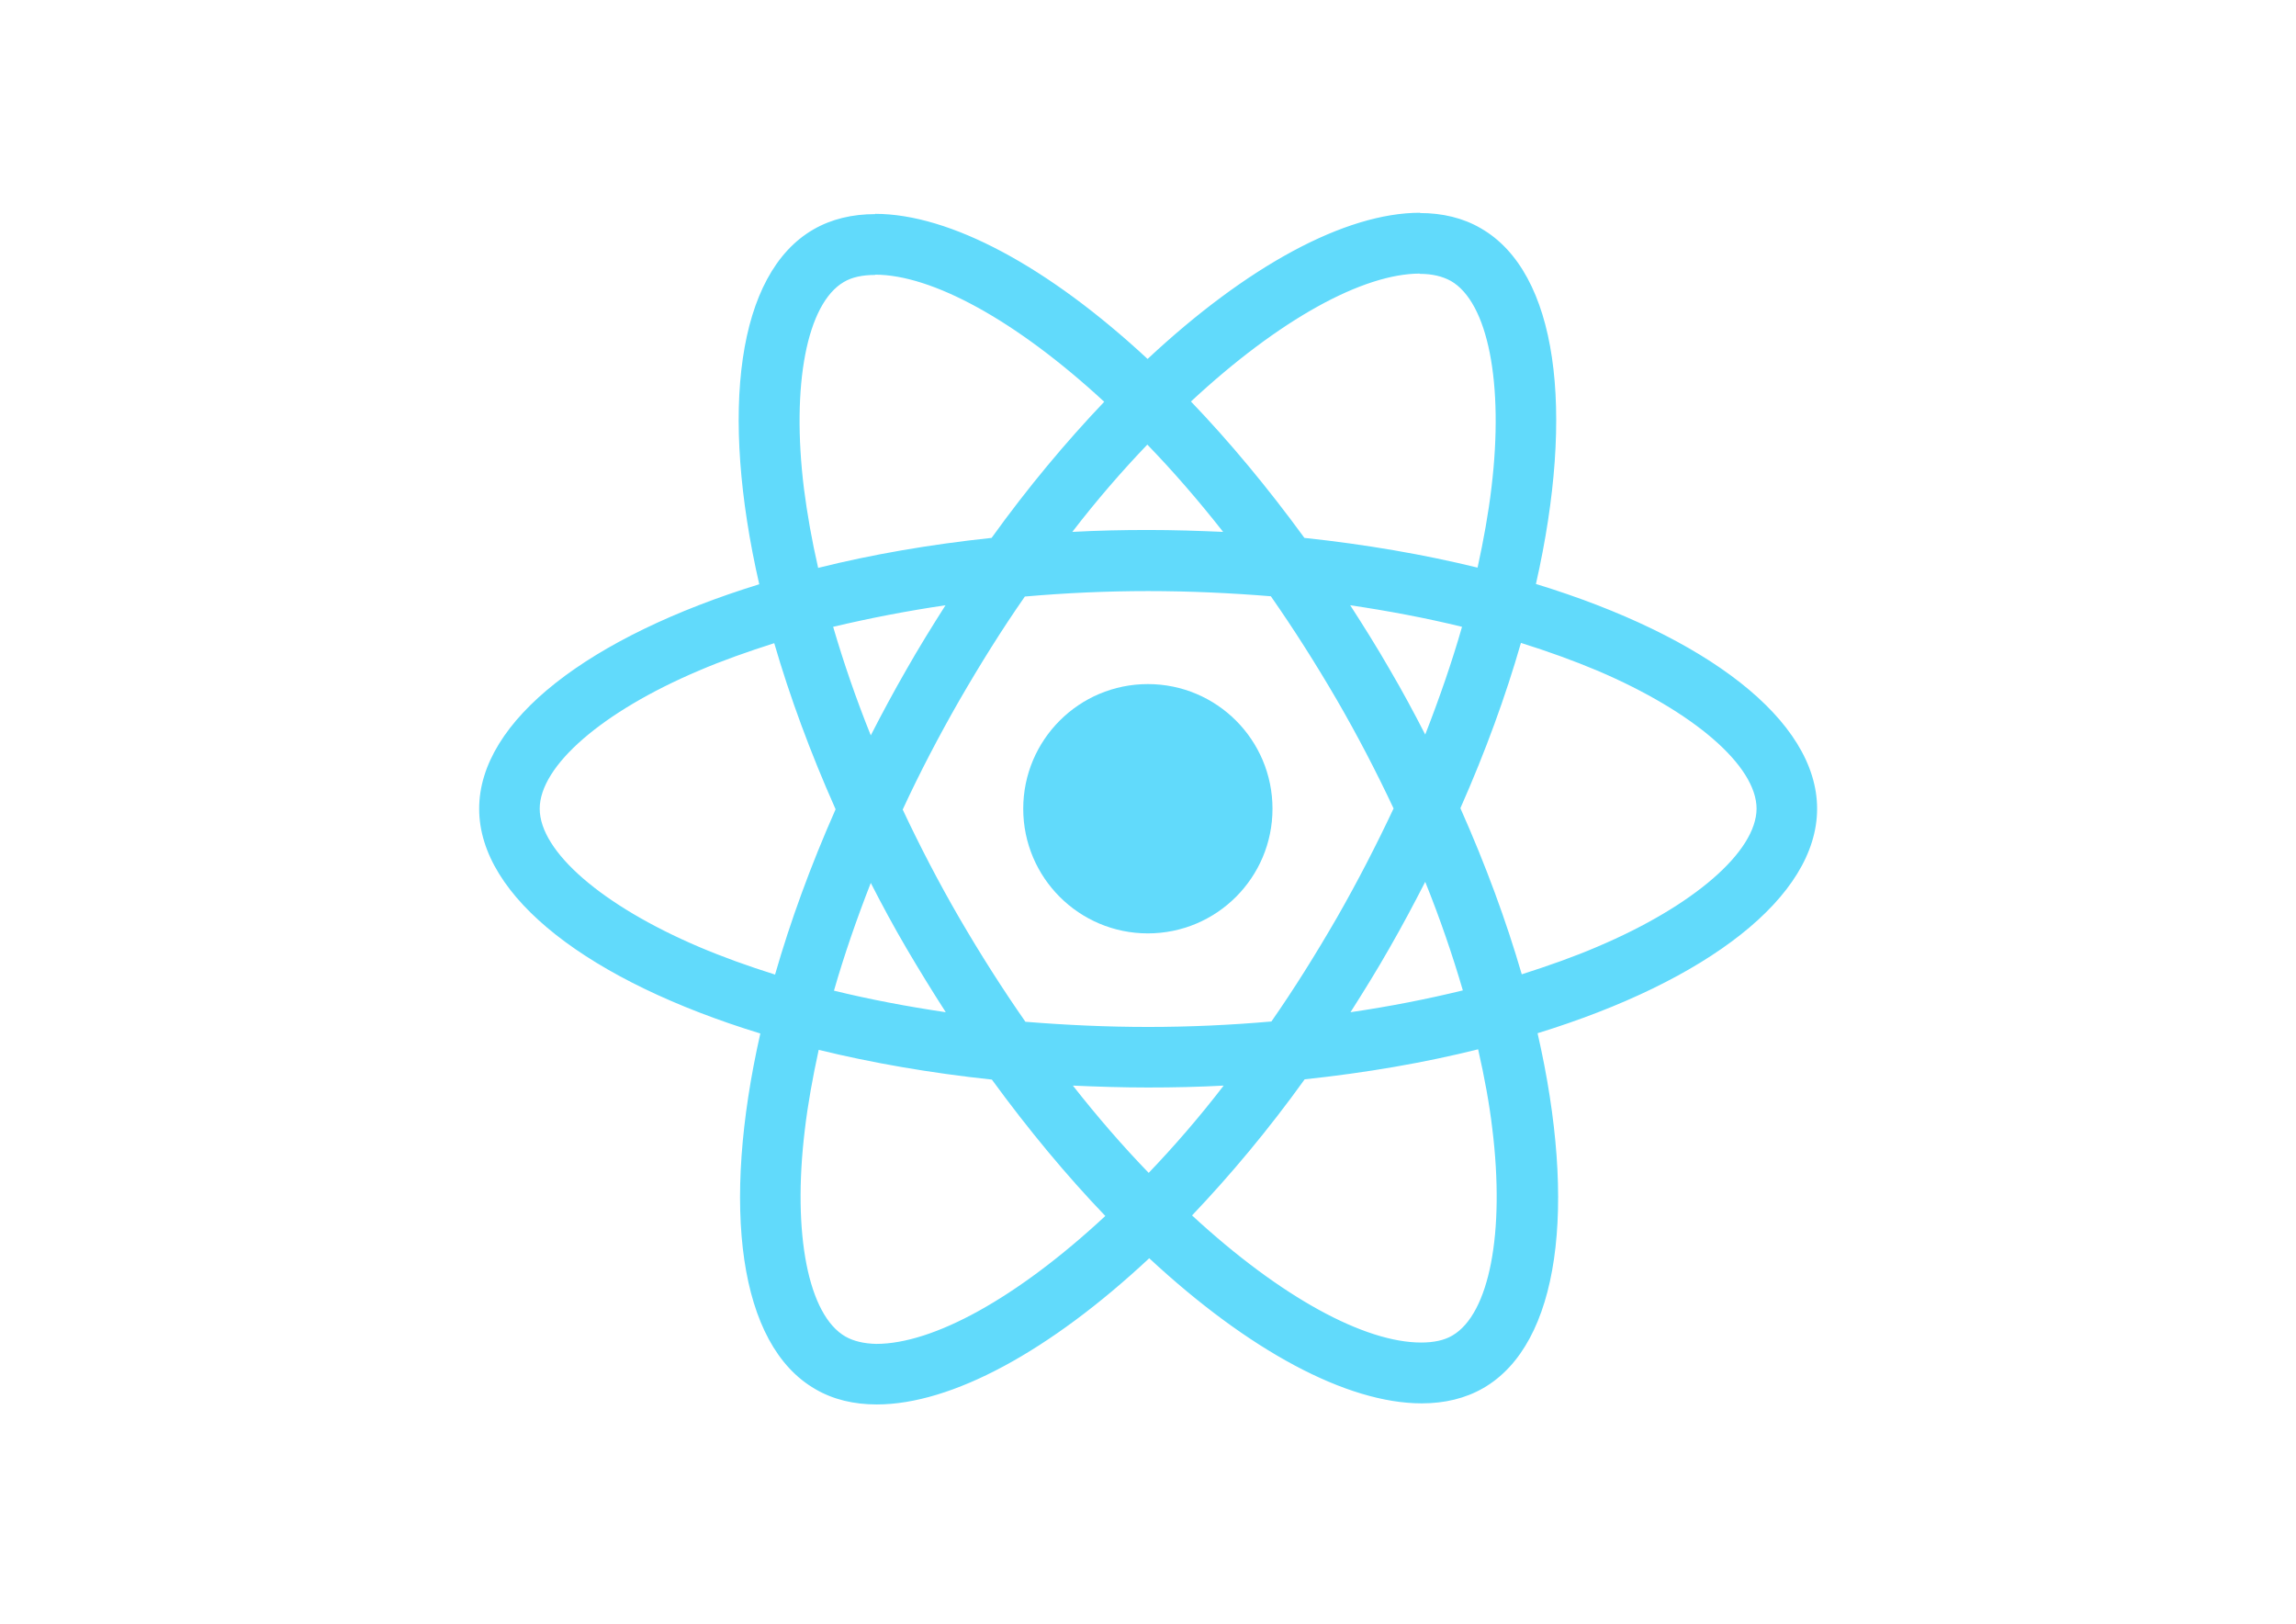
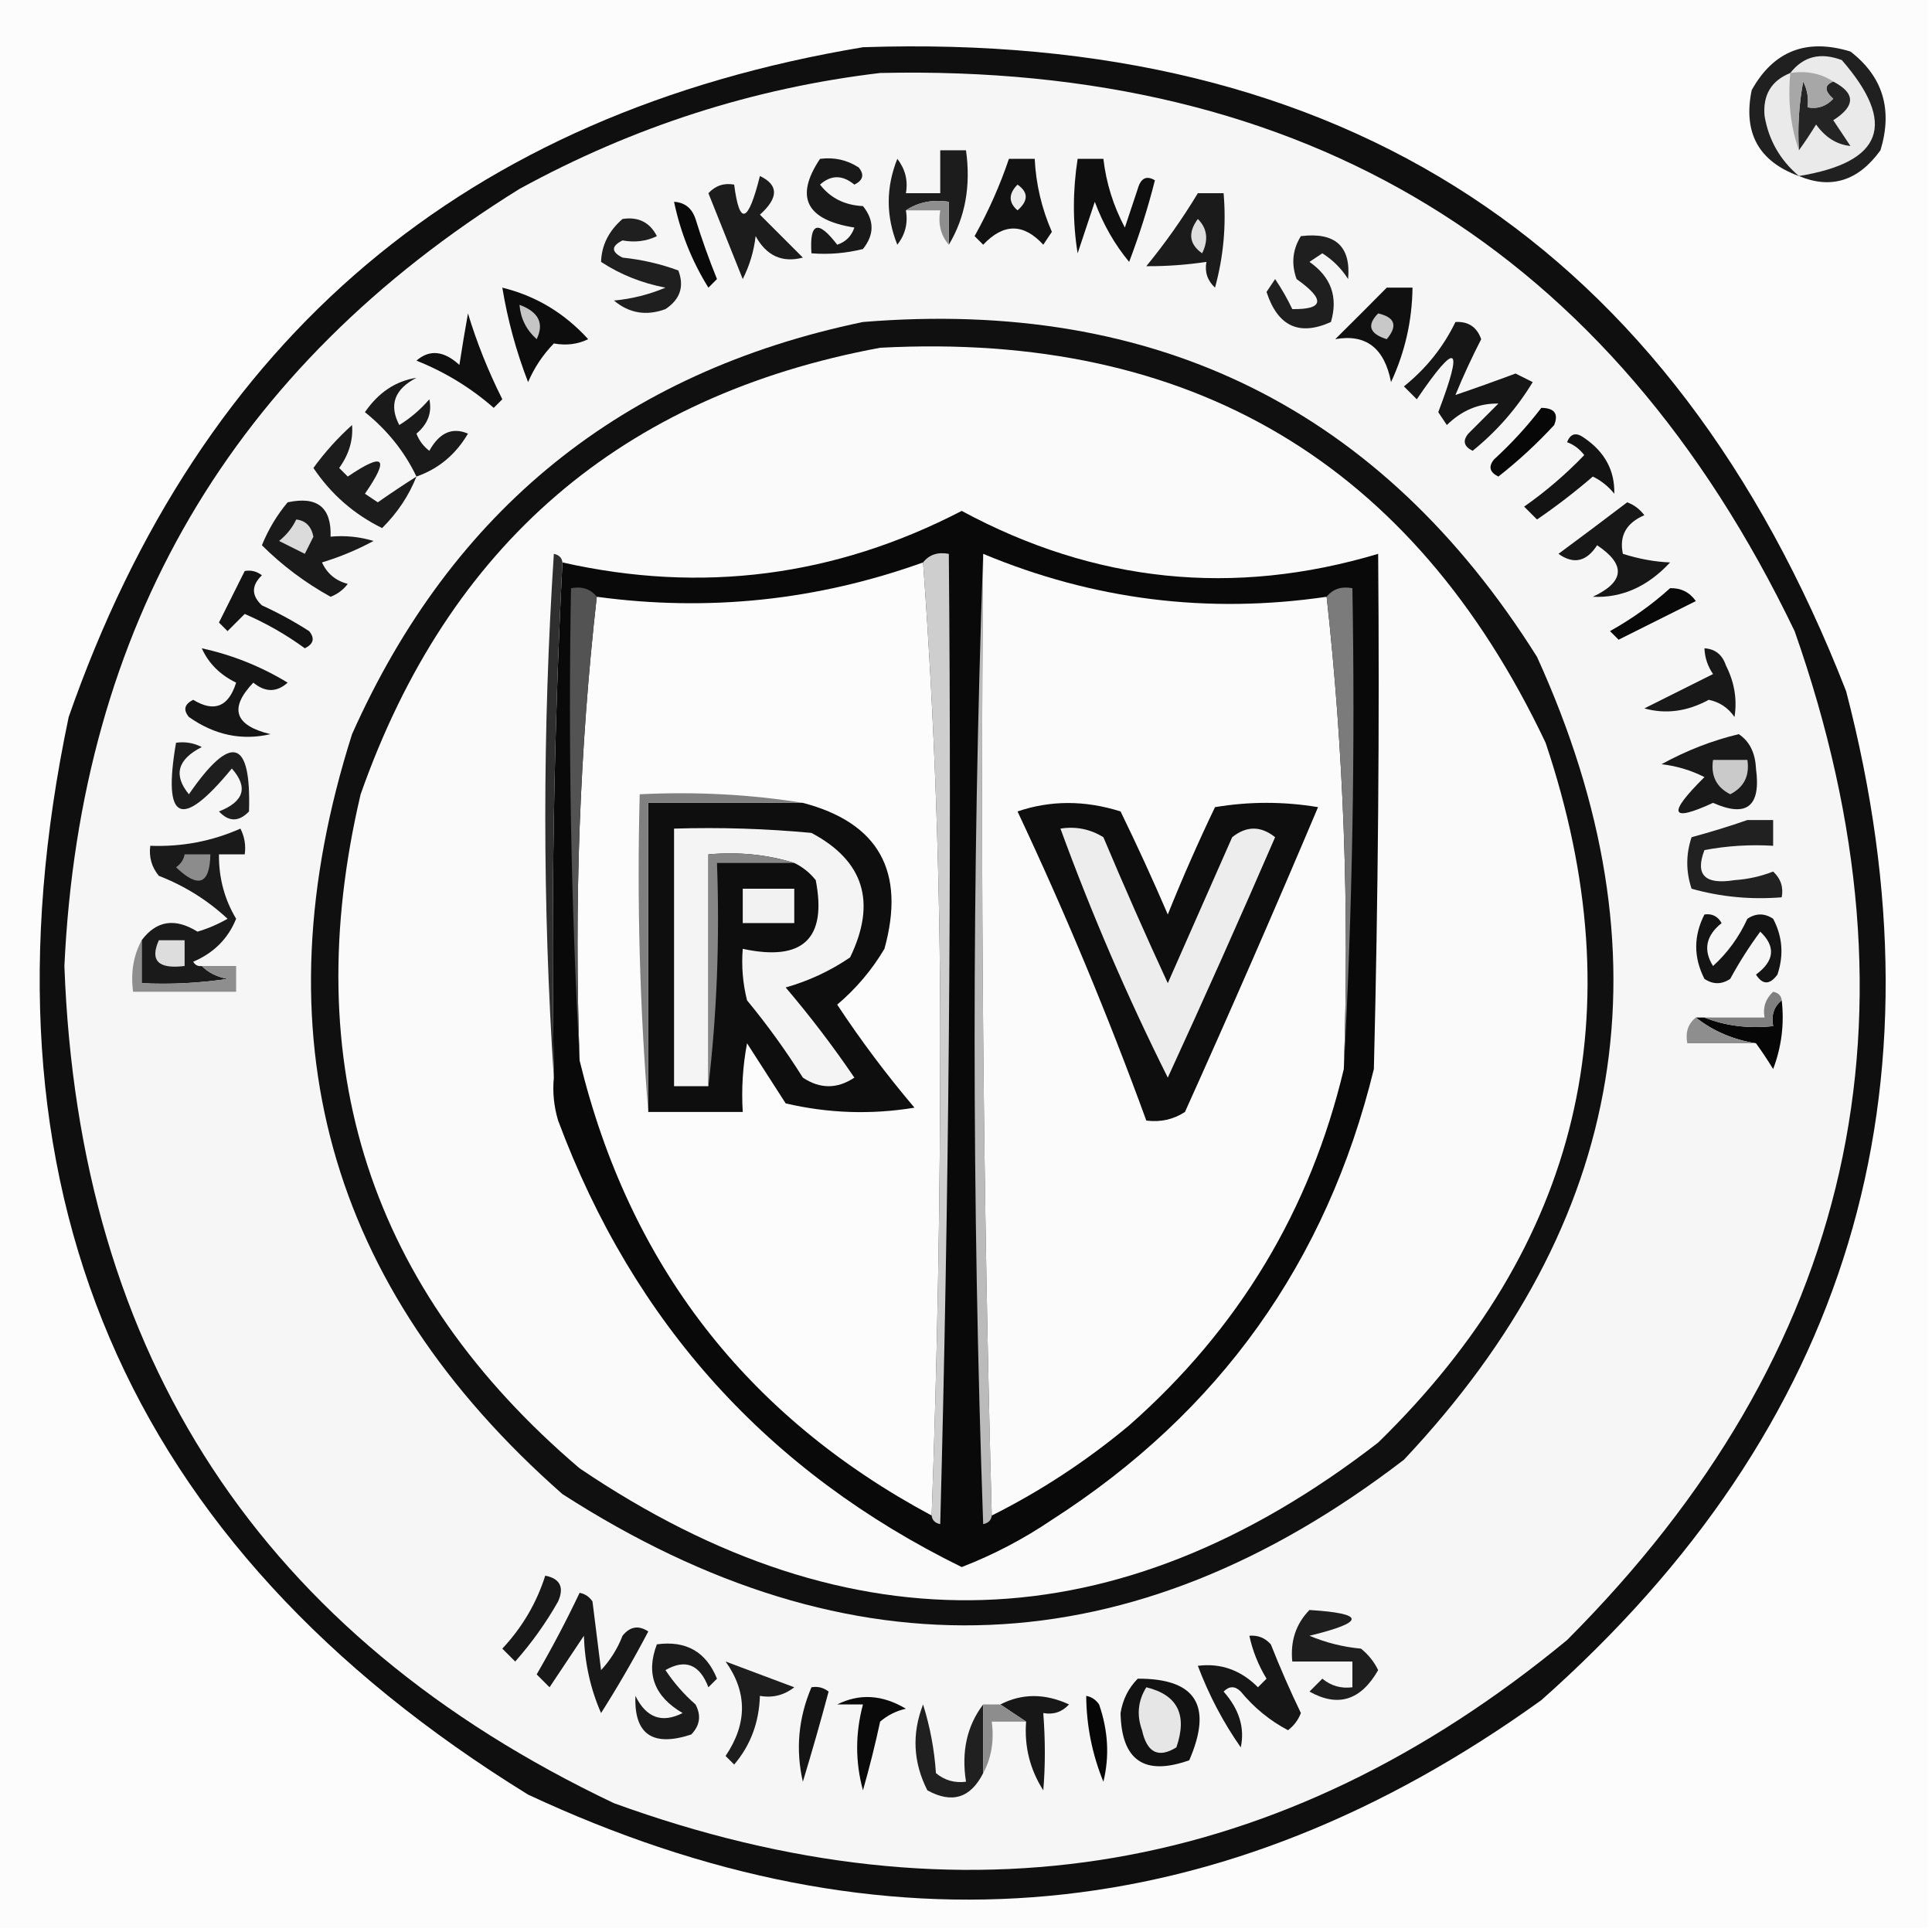
- <svg xmlns="http://www.w3.org/2000/svg" viewBox="0 0 841.9 595.3">
-   <g fill="#61DAFB">
-     <path d="M666.3 296.5c0-32.5-40.7-63.3-103.1-82.4 14.4-63.6 8-114.2-20.2-130.4-6.5-3.8-14.1-5.6-22.4-5.6v22.3c4.6 0 8.3.9 11.4 2.6 13.6 7.8 19.5 37.5 14.9 75.7-1.1 9.4-2.9 19.3-5.1 29.4-19.6-4.8-41-8.5-63.5-10.9-13.5-18.5-27.5-35.3-41.6-50 32.6-30.3 63.2-46.9 84-46.9V78c-27.5 0-63.5 19.6-99.9 53.6-36.4-33.8-72.4-53.2-99.9-53.2v22.3c20.7 0 51.4 16.5 84 46.6-14 14.7-28 31.4-41.3 49.9-22.6 2.4-44 6.1-63.6 11-2.3-10-4-19.7-5.2-29-4.7-38.2 1.1-67.9 14.6-75.8 3-1.8 6.9-2.6 11.5-2.6V78.5c-8.4 0-16 1.8-22.6 5.6-28.1 16.2-34.4 66.7-19.9 130.1-62.2 19.2-102.7 49.9-102.7 82.3 0 32.5 40.7 63.3 103.1 82.4-14.4 63.6-8 114.2 20.2 130.4 6.5 3.8 14.1 5.6 22.5 5.6 27.5 0 63.5-19.6 99.9-53.6 36.4 33.8 72.4 53.2 99.9 53.2 8.4 0 16-1.8 22.6-5.6 28.1-16.2 34.4-66.7 19.9-130.1 62-19.1 102.5-49.9 102.5-82.3zm-130.2-66.7c-3.7 12.9-8.3 26.2-13.5 39.5-4.1-8-8.4-16-13.1-24-4.6-8-9.5-15.8-14.4-23.4 14.2 2.1 27.9 4.7 41 7.9zm-45.8 106.5c-7.8 13.5-15.8 26.3-24.1 38.2-14.9 1.3-30 2-45.2 2-15.1 0-30.2-.7-45-1.9-8.3-11.9-16.4-24.6-24.2-38-7.6-13.1-14.5-26.4-20.8-39.8 6.2-13.4 13.2-26.8 20.7-39.9 7.8-13.5 15.8-26.3 24.1-38.2 14.9-1.3 30-2 45.2-2 15.1 0 30.2.7 45 1.9 8.3 11.9 16.4 24.6 24.2 38 7.6 13.1 14.5 26.4 20.8 39.8-6.3 13.4-13.2 26.8-20.7 39.9zm32.3-13c5.4 13.4 10 26.8 13.8 39.8-13.1 3.2-26.9 5.9-41.2 8 4.9-7.7 9.8-15.6 14.4-23.7 4.6-8 8.9-16.1 13-24.1zM421.2 430c-9.3-9.6-18.6-20.3-27.8-32 9 .4 18.2.7 27.5.7 9.4 0 18.7-.2 27.8-.7-9 11.7-18.3 22.4-27.5 32zm-74.4-58.9c-14.2-2.1-27.9-4.7-41-7.9 3.7-12.9 8.3-26.2 13.5-39.5 4.1 8 8.4 16 13.1 24 4.7 8 9.5 15.8 14.4 23.4zM420.7 163c9.3 9.6 18.6 20.3 27.8 32-9-.4-18.2-.7-27.5-.7-9.4 0-18.7.2-27.8.7 9-11.7 18.3-22.4 27.5-32zm-74 58.9c-4.9 7.7-9.8 15.6-14.4 23.7-4.6 8-8.9 16-13 24-5.4-13.4-10-26.8-13.8-39.8 13.1-3.1 26.9-5.8 41.2-7.9zm-90.5 125.2c-35.4-15.1-58.3-34.9-58.3-50.6 0-15.7 22.9-35.6 58.3-50.6 8.6-3.7 18-7 27.7-10.1 5.7 19.6 13.2 40 22.5 60.9-9.2 20.8-16.6 41.1-22.2 60.6-9.9-3.1-19.3-6.5-28-10.2zM310 490c-13.6-7.8-19.5-37.5-14.9-75.7 1.1-9.4 2.9-19.3 5.1-29.4 19.6 4.8 41 8.5 63.5 10.9 13.5 18.5 27.5 35.3 41.6 50-32.6 30.3-63.2 46.9-84 46.9-4.5-.1-8.3-1-11.3-2.7zm237.2-76.2c4.7 38.2-1.1 67.9-14.6 75.8-3 1.8-6.9 2.6-11.5 2.6-20.7 0-51.4-16.5-84-46.6 14-14.7 28-31.4 41.3-49.9 22.6-2.4 44-6.1 63.6-11 2.3 10.1 4.1 19.8 5.2 29.1zm38.5-66.7c-8.6 3.7-18 7-27.7 10.1-5.7-19.6-13.2-40-22.5-60.9 9.2-20.8 16.6-41.1 22.2-60.6 9.9 3.1 19.3 6.5 28.1 10.2 35.4 15.1 58.3 34.9 58.3 50.6-.1 15.7-23 35.6-58.4 50.6zM320.8 78.4z" />
-     <circle cx="420.9" cy="296.5" r="45.7" />
-     <path d="M520.5 78.1z" />
+ <svg xmlns="http://www.w3.org/2000/svg" version="1.1" width="225px" height="225px" style="shape-rendering:geometricPrecision; text-rendering:geometricPrecision; image-rendering:optimizeQuality; fill-rule:evenodd; clip-rule:evenodd">
+   <g>
+     <path style="opacity:1" fill="#fcfcfc" d="M -0.5,-0.5 C 74.5,-0.5 149.5,-0.5 224.5,-0.5C 224.5,74.5 224.5,149.5 224.5,224.5C 149.5,224.5 74.5,224.5 -0.5,224.5C -0.5,149.5 -0.5,74.5 -0.5,-0.5 Z" />
+   </g>
+   <g>
+     <path style="opacity:1" fill="#0f0f0f" d="M 100.5,5.5 C 156.587,3.601 194.753,28.601 215,80.5C 227.13,127.096 215.297,166.263 179.5,198C 142.359,224.725 103.025,228.392 61.5,209C 14.34,179.898 -3.493,138.065 8,83.5C 23.452,39.211 54.286,13.211 100.5,5.5 Z" />
+   </g>
+   <g>
+     <path style="opacity:1" fill="#f6f6f6" d="M 102.5,8.5 C 152.123,7.38 187.623,29.047 209,73.5C 224.769,118.334 215.936,157.501 182.5,191C 149.224,218.455 112.224,224.789 71.5,210C 30.5,190.519 9.166,158.019 7.5,112.5C 9.353,72.946 27.02,42.78 60.5,22C 73.748,14.749 87.748,10.249 102.5,8.5 Z" />
+   </g>
+   <g>
+     <path style="opacity:1" fill="#202020" d="M 209.5,20.5 C 204.813,18.797 202.98,15.463 204,10.5C 206.541,5.931 210.375,4.431 215.5,6C 219.277,8.911 220.444,12.744 219,17.5C 216.423,21.068 213.256,22.068 209.5,20.5 Z" />
+   </g>
+   <g>
+     <path style="opacity:1" fill="#eaeaea" d="M 209.5,20.5 C 207.307,18.645 205.974,16.311 205.5,13.5C 205.286,11.058 206.286,9.392 208.5,8.5C 210.011,6.559 212.011,6.059 214.5,7C 220.953,14.411 219.286,18.91 209.5,20.5 Z" />
+   </g>
+   <g>
+     <path style="opacity:1" fill="#242424" d="M 213.5,9.5 C 216.106,10.85 216.106,12.35 213.5,14C 214.167,15 214.833,16 215.5,17C 213.924,16.848 212.591,16.015 211.5,14.5C 210.824,15.602 210.158,16.602 209.5,17.5C 209.336,14.813 209.503,12.146 210,9.5C 210.483,10.448 210.649,11.448 210.5,12.5C 211.675,12.719 212.675,12.386 213.5,11.5C 212.45,10.571 212.45,9.905 213.5,9.5 Z" />
+   </g>
+   <g>
+     <path style="opacity:1" fill="#a7a7a7" d="M 208.5,8.5 C 210.415,8.216 212.081,8.549 213.5,9.5C 212.45,9.905 212.45,10.571 213.5,11.5C 212.675,12.386 211.675,12.719 210.5,12.5C 210.649,11.448 210.483,10.448 210,9.5C 209.503,12.146 209.336,14.813 209.5,17.5C 208.523,14.713 208.19,11.713 208.5,8.5 Z" />
+   </g>
+   <g>
+     <path style="opacity:1" fill="#1c1c1c" d="M 110.5,28.5 C 110.5,26.833 110.5,25.167 110.5,23.5C 108.585,23.215 106.919,23.549 105.5,24.5C 105.762,25.978 105.429,27.311 104.5,28.5C 103.167,25.167 103.167,21.833 104.5,18.5C 105.429,19.689 105.762,21.022 105.5,22.5C 106.833,22.5 108.167,22.5 109.5,22.5C 109.5,20.833 109.5,19.167 109.5,17.5C 110.5,17.5 111.5,17.5 112.5,17.5C 113.08,21.649 112.414,25.316 110.5,28.5 Z" />
+   </g>
+   <g>
+     <path style="opacity:1" fill="#121212" d="M 117.5,18.5 C 118.5,18.5 119.5,18.5 120.5,18.5C 120.647,21.443 121.313,24.276 122.5,27C 122.167,27.5 121.833,28 121.5,28.5C 119.201,25.986 116.868,25.986 114.5,28.5C 114.167,28.167 113.833,27.833 113.5,27.5C 115.12,24.596 116.453,21.596 117.5,18.5 Z" />
+   </g>
+   <g>
+     <path style="opacity:1" fill="#191919" d="M 95.5,18.5 C 97.144,18.287 98.644,18.62 100,19.5C 100.688,20.332 100.521,20.998 99.5,21.5C 98.109,20.355 96.776,20.355 95.5,21.5C 96.714,23.069 98.381,23.902 100.5,24C 101.833,25.667 101.833,27.333 100.5,29C 98.527,29.495 96.527,29.662 94.5,29.5C 94.262,25.901 95.262,25.567 97.5,28.5C 98.5,28.167 99.167,27.5 99.5,26.5C 93.865,25.605 92.532,22.938 95.5,18.5 Z" />
+   </g>
+   <g>
+     <path style="opacity:1" fill="#1c1c1c" d="M 88.5,20.5 C 90.688,21.536 90.688,23.036 88.5,25C 90.167,26.667 91.833,28.333 93.5,30C 91.097,30.63 89.263,29.797 88,27.5C 87.798,29.256 87.298,30.922 86.5,32.5C 85.168,29.177 83.835,25.843 82.5,22.5C 83.325,21.614 84.325,21.281 85.5,21.5C 86.123,26.334 87.123,26 88.5,20.5 Z" />
+   </g>
+   <g>
+     <path style="opacity:1" fill="#0f0f0f" d="M 125.5,18.5 C 126.5,18.5 127.5,18.5 128.5,18.5C 128.826,21.311 129.659,23.978 131,26.5C 131.5,25 132,23.5 132.5,22C 132.85,20.742 133.517,20.409 134.5,21C 133.69,24.203 132.69,27.369 131.5,30.5C 129.804,28.454 128.471,26.121 127.5,23.5C 126.833,25.5 126.167,27.5 125.5,29.5C 124.921,25.904 124.921,22.238 125.5,18.5 Z" />
+   </g>
+   <g>
+     <path style="opacity:1" fill="#090909" d="M 78.5,23.5 C 79.75,23.577 80.583,24.244 81,25.5C 81.735,27.871 82.568,30.205 83.5,32.5C 83.167,32.833 82.833,33.167 82.5,33.5C 80.582,30.416 79.249,27.082 78.5,23.5 Z" />
+   </g>
+   <g>
+     <path style="opacity:1" fill="#ececec" d="M 118.5,21.5 C 119.776,22.386 119.776,23.386 118.5,24.5C 117.438,23.575 117.438,22.575 118.5,21.5 Z" />
+   </g>
+   <g>
+     <path style="opacity:1" fill="#1b1b1b" d="M 139.5,22.5 C 140.5,22.5 141.5,22.5 142.5,22.5C 142.823,26.226 142.489,29.893 141.5,33.5C 140.614,32.675 140.281,31.675 140.5,30.5C 138.131,30.851 135.797,31.018 133.5,31C 135.72,28.287 137.72,25.454 139.5,22.5 Z" />
+   </g>
+   <g>
+     <path style="opacity:1" fill="#8e8e8e" d="M 105.5,24.5 C 106.919,23.549 108.585,23.215 110.5,23.5C 110.5,25.167 110.5,26.833 110.5,28.5C 109.566,27.432 109.232,26.099 109.5,24.5C 108.167,24.5 106.833,24.5 105.5,24.5 Z" />
+   </g>
+   <g>
+     <path style="opacity:1" fill="#dedede" d="M 139.5,25.5 C 140.598,26.601 140.765,27.934 140,29.5C 138.489,28.436 138.323,27.103 139.5,25.5 Z" />
+   </g>
+   <g>
+     <path style="opacity:1" fill="#1f1f1f" d="M 72.5,25.5 C 74.346,25.222 75.68,25.889 76.5,27.5C 75.284,28.096 73.951,28.263 72.5,28C 71.167,28.667 71.167,29.333 72.5,30C 74.764,30.236 76.931,30.736 79,31.5C 79.711,33.367 79.211,34.867 77.5,36C 75.272,36.82 73.272,36.487 71.5,35C 73.577,34.808 75.577,34.308 77.5,33.5C 74.743,32.971 72.243,31.971 70,30.5C 70.058,28.565 70.891,26.898 72.5,25.5 Z" />
+   </g>
+   <g>
+     <path style="opacity:1" fill="#0d0d0d" d="M 58.5,33.5 C 62.396,34.453 65.729,36.453 68.5,39.5C 67.284,40.096 65.951,40.263 64.5,40C 63.228,41.307 62.228,42.807 61.5,44.5C 60.12,40.931 59.12,37.264 58.5,33.5 Z" />
+   </g>
+   <g>
+     <path style="opacity:1" fill="#1f1f1f" d="M 151.5,27.5 C 155.509,27.014 157.342,28.68 157,32.5C 156.221,31.272 155.221,30.272 154,29.5C 153.5,29.833 153,30.167 152.5,30.5C 155.021,32.26 155.854,34.593 155,37.5C 151.302,39.169 148.802,38.003 147.5,34C 147.833,33.5 148.167,33 148.5,32.5C 149.262,33.628 149.929,34.795 150.5,36C 154.191,36.05 154.358,34.884 151,32.5C 150.36,30.735 150.527,29.068 151.5,27.5 Z" />
+   </g>
+   <g>
+     <path style="opacity:1" fill="#101010" d="M 161.5,33.5 C 162.5,33.5 163.5,33.5 164.5,33.5C 164.455,37.346 163.622,41.013 162,44.5C 161.236,40.528 159.069,38.861 155.5,39.5C 157.533,37.493 159.533,35.493 161.5,33.5 Z" />
+   </g>
+   <g>
+     <path style="opacity:1" fill="#0f0f0f" d="M 54.5,36.5 C 55.522,39.881 56.855,43.214 58.5,46.5C 58.167,46.833 57.833,47.167 57.5,47.5C 54.834,45.165 51.834,43.331 48.5,42C 50.023,40.672 51.689,40.838 53.5,42.5C 53.813,40.48 54.146,38.48 54.5,36.5 Z" />
+   </g>
+   <g>
+     <path style="opacity:1" fill="#c5c5c5" d="M 60.5,35.5 C 62.728,36.322 63.395,37.655 62.5,39.5C 61.295,38.423 60.628,37.09 60.5,35.5 Z" />
+   </g>
+   <g>
+     <path style="opacity:1" fill="#101010" d="M 100.5,37.5 C 134.733,34.7 160.9,47.7 179,76.5C 194.757,111.126 189.59,142.292 163.5,170C 131.82,194.309 99.153,195.643 65.5,174C 38.091,149.867 29.924,120.367 41,85.5C 52.673,59.322 72.507,43.322 100.5,37.5 Z" />
+   </g>
+   <g>
+     <path style="opacity:1" fill="#c8c8c8" d="M 160.5,36.5 C 162.465,36.948 162.798,37.948 161.5,39.5C 159.481,38.867 159.147,37.867 160.5,36.5 Z" />
+   </g>
+   <g>
+     <path style="opacity:1" fill="#161616" d="M 169.5,37.5 C 170.995,37.415 171.995,38.081 172.5,39.5C 171.399,41.642 170.399,43.808 169.5,46C 171.699,45.255 174.033,44.421 176.5,43.5C 177.167,43.833 177.833,44.167 178.5,44.5C 176.628,47.582 174.295,50.249 171.5,52.5C 170.479,51.998 170.312,51.332 171,50.5C 172.167,49.333 173.333,48.167 174.5,47C 172.24,46.956 170.24,47.789 168.5,49.5C 168.167,49 167.833,48.5 167.5,48C 170.494,40.139 169.661,39.639 165,46.5C 164.5,46 164,45.5 163.5,45C 166.094,42.913 168.094,40.413 169.5,37.5 Z" />
+   </g>
+   <g>
+     <path style="opacity:1" fill="#fafafa" d="M 102.5,40.5 C 138.714,38.582 164.547,53.915 180,86.5C 190.535,117.841 184.035,145.007 160.5,168C 130.203,191.443 99.203,192.443 67.5,171C 43.08,150.198 34.58,124.031 42,92.5C 52.235,63.42 72.402,46.087 102.5,40.5 Z" />
+   </g>
+   <g>
+     <path style="opacity:1" fill="#1a1a1a" d="M 48.5,55.5 C 47.118,52.606 45.118,50.106 42.5,48C 44.08,45.705 46.08,44.372 48.5,44C 45.941,45.323 45.275,47.157 46.5,49.5C 47.814,48.687 48.98,47.687 50,46.5C 50.333,48.047 49.833,49.38 48.5,50.5C 48.808,51.308 49.308,51.975 50,52.5C 51.171,50.384 52.671,49.718 54.5,50.5C 53.069,52.938 51.069,54.604 48.5,55.5 Z" />
+   </g>
+   <g>
+     <path style="opacity:1" fill="#070707" d="M 179.5,47.5 C 181.028,47.517 181.528,48.184 181,49.5C 178.984,51.684 176.817,53.684 174.5,55.5C 173.479,54.998 173.312,54.332 174,53.5C 176.04,51.63 177.873,49.63 179.5,47.5 Z" />
+   </g>
+   <g>
+     <path style="opacity:1" fill="#131313" d="M 182.5,51.5 C 182.897,50.475 183.563,50.308 184.5,51C 186.898,52.636 188.065,54.802 188,57.5C 187.311,56.643 186.478,55.977 185.5,55.5C 183.424,57.288 181.257,58.954 179,60.5C 178.5,60 178,59.5 177.5,59C 180.02,57.237 182.353,55.237 184.5,53C 183.956,52.283 183.289,51.783 182.5,51.5 Z" />
+   </g>
+   <g>
+     <path style="opacity:1" fill="#1c1c1c" d="M 48.5,55.5 C 47.611,57.736 46.278,59.736 44.5,61.5C 41.216,59.883 38.549,57.55 36.5,54.5C 37.815,52.684 39.315,51.017 41,49.5C 41.141,51.255 40.641,52.922 39.5,54.5C 39.833,54.833 40.167,55.167 40.5,55.5C 44.744,52.621 45.411,53.288 42.5,57.5C 43,57.833 43.5,58.167 44,58.5C 45.507,57.445 47.007,56.445 48.5,55.5 Z" />
+   </g>
+   <g>
+     <path style="opacity:1" fill="#1a1a1a" d="M 33.5,58.5 C 36.95,57.756 38.616,59.09 38.5,62.5C 40.199,62.34 41.866,62.507 43.5,63C 41.624,64.017 39.624,64.851 37.5,65.5C 38.09,66.799 39.09,67.632 40.5,68C 39.975,68.692 39.308,69.192 38.5,69.5C 35.526,67.853 32.86,65.853 30.5,63.5C 31.26,61.64 32.26,59.973 33.5,58.5 Z" />
+   </g>
+   <g>
+     <path style="opacity:1" fill="#090909" d="M 64.5,125.5 C 64.169,105.326 64.503,85.326 65.5,65.5C 81.727,69.158 97.227,67.158 112,59.5C 127.499,67.863 143.666,69.53 160.5,64.5C 160.667,84.503 160.5,104.503 160,124.5C 154.507,146.98 142.007,164.48 122.5,177C 119.221,179.223 115.721,181.057 112,182.5C 89.457,171.438 73.791,154.104 65,130.5C 64.507,128.866 64.34,127.199 64.5,125.5 Z" />
+   </g>
+   <g>
+     <path style="opacity:1" fill="#dbdbdb" d="M 34.5,60.5 C 35.586,60.62 36.253,61.287 36.5,62.5C 36.167,63.167 35.833,63.833 35.5,64.5C 34.5,64 33.5,63.5 32.5,63C 33.38,62.292 34.047,61.458 34.5,60.5 Z" />
+   </g>
+   <g>
+     <path style="opacity:1" fill="#2f2f2f" d="M 65.5,65.5 C 64.503,85.326 64.169,105.326 64.5,125.5C 63.172,105.329 63.172,84.996 64.5,64.5C 65.107,64.624 65.44,64.957 65.5,65.5 Z" />
+   </g>
+   <g>
+     <path style="opacity:1" fill="#cecece" d="M 107.5,65.5 C 108.209,64.596 109.209,64.263 110.5,64.5C 110.833,102.173 110.5,139.839 109.5,177.5C 108.893,177.376 108.56,177.043 108.5,176.5C 109.167,158.17 109.5,139.67 109.5,121C 109.5,102.154 108.833,83.654 107.5,65.5 Z" />
+   </g>
+   <g>
+     <path style="opacity:1" fill="#bbbbbb" d="M 114.5,64.5 C 114.168,102.004 114.502,139.337 115.5,176.5C 115.44,177.043 115.107,177.376 114.5,177.5C 113.17,139.669 113.17,102.002 114.5,64.5 Z" />
+   </g>
+   <g>
+     <path style="opacity:1" fill="#171717" d="M 189.5,58.5 C 190.289,58.783 190.956,59.283 191.5,60C 189.388,60.906 188.555,62.406 189,64.5C 190.889,65.097 192.722,65.431 194.5,65.5C 191.876,68.326 188.876,69.659 185.5,69.5C 189.21,67.759 189.376,65.759 186,63.5C 184.759,65.421 183.259,65.754 181.5,64.5C 184.235,62.479 186.901,60.479 189.5,58.5 Z" />
+   </g>
+   <g>
+     <path style="opacity:1" fill="#fcfcfc" d="M 107.5,65.5 C 108.833,83.654 109.5,102.154 109.5,121C 109.5,139.67 109.167,158.17 108.5,176.5C 86.942,164.941 73.275,147.275 67.5,123.5C 66.847,105.136 67.513,87.136 69.5,69.5C 82.498,71.262 95.164,69.929 107.5,65.5 Z" />
+   </g>
+   <g>
+     <path style="opacity:1" fill="#fbfbfb" d="M 114.5,64.5 C 127.334,69.86 140.667,71.526 154.5,69.5C 156.487,87.469 157.154,105.803 156.5,124.5C 152.593,140.927 144.26,154.76 131.5,166C 126.537,170.142 121.204,173.642 115.5,176.5C 114.502,139.337 114.168,102.004 114.5,64.5 Z" />
+   </g>
+   <g>
+     <path style="opacity:1" fill="#131313" d="M 28.5,66.5 C 29.239,66.369 29.906,66.536 30.5,67C 29.269,68.183 29.269,69.349 30.5,70.5C 32.413,71.373 34.247,72.373 36,73.5C 36.688,74.332 36.521,74.998 35.5,75.5C 33.33,73.914 30.996,72.58 28.5,71.5C 27.833,72.167 27.167,72.833 26.5,73.5C 26.167,73.167 25.833,72.833 25.5,72.5C 26.513,70.473 27.513,68.473 28.5,66.5 Z" />
+   </g>
+   <g>
+     <path style="opacity:1" fill="#080808" d="M 194.5,68.5 C 195.756,68.461 196.756,68.961 197.5,70C 194.5,71.5 191.5,73 188.5,74.5C 188.167,74.167 187.833,73.833 187.5,73.5C 190.077,72.057 192.41,70.39 194.5,68.5 Z" />
+   </g>
+   <g>
+     <path style="opacity:1" fill="#535353" d="M 69.5,69.5 C 67.513,87.136 66.847,105.136 67.5,123.5C 66.503,105.341 66.17,87.008 66.5,68.5C 67.791,68.263 68.791,68.596 69.5,69.5 Z" />
+   </g>
+   <g>
+     <path style="opacity:1" fill="#7b7b7b" d="M 154.5,69.5 C 155.209,68.596 156.209,68.263 157.5,68.5C 157.83,87.341 157.497,106.007 156.5,124.5C 157.154,105.803 156.487,87.469 154.5,69.5 Z" />
+   </g>
+   <g>
+     <path style="opacity:1" fill="#151515" d="M 23.5,75.5 C 27.046,76.272 30.379,77.605 33.5,79.5C 32.224,80.645 30.891,80.645 29.5,79.5C 26.652,82.494 27.319,84.494 31.5,85.5C 28.151,86.273 24.984,85.606 22,83.5C 21.312,82.668 21.479,82.002 22.5,81.5C 24.948,82.99 26.615,82.323 27.5,79.5C 25.625,78.591 24.292,77.257 23.5,75.5 Z" />
+   </g>
+   <g>
+     <path style="opacity:1" fill="#181818" d="M 198.5,75.5 C 199.75,75.577 200.583,76.244 201,77.5C 201.991,79.447 202.325,81.447 202,83.5C 201.261,82.426 200.261,81.759 199,81.5C 196.492,82.863 193.992,83.197 191.5,82.5C 194.167,81.167 196.833,79.833 199.5,78.5C 198.873,77.583 198.539,76.583 198.5,75.5 Z" />
+   </g>
+   <g>
+     <path style="opacity:1" fill="#191919" d="M 202.5,85.5 C 203.748,86.334 204.415,87.667 204.5,89.5C 205.097,93.914 203.43,95.247 199.5,93.5C 194.489,95.81 194.156,94.81 198.5,90.5C 196.922,89.702 195.256,89.202 193.5,89C 196.422,87.397 199.422,86.23 202.5,85.5 Z" />
+   </g>
+   <g>
+     <path style="opacity:1" fill="#1e1e1e" d="M 20.5,86.5 C 21.552,86.35 22.552,86.517 23.5,87C 20.665,88.44 20.165,90.273 22,92.5C 26.927,85.366 29.261,86.033 29,94.5C 27.817,95.731 26.651,95.731 25.5,94.5C 28.429,93.351 28.929,91.685 27,89.5C 21.089,96.696 18.922,95.696 20.5,86.5 Z" />
+   </g>
+   <g>
+     <path style="opacity:1" fill="#cacaca" d="M 199.5,88.5 C 200.833,88.5 202.167,88.5 203.5,88.5C 203.778,90.346 203.111,91.68 201.5,92.5C 199.889,91.68 199.222,90.346 199.5,88.5 Z" />
+   </g>
+   <g>
+     <path style="opacity:1" fill="#0e0e0e" d="M 93.5,93.5 C 102.332,95.818 105.498,101.485 103,110.5C 101.542,112.96 99.709,115.127 97.5,117C 100.257,121.179 103.257,125.179 106.5,129C 101.467,129.829 96.467,129.662 91.5,128.5C 90,126.167 88.5,123.833 87,121.5C 86.503,124.146 86.336,126.813 86.5,129.5C 82.833,129.5 79.167,129.5 75.5,129.5C 75.5,117.5 75.5,105.5 75.5,93.5C 81.5,93.5 87.5,93.5 93.5,93.5 Z" />
+   </g>
+   <g>
+     <path style="opacity:1" fill="#0e0e0e" d="M 118.5,94.5 C 122.351,93.191 126.351,93.191 130.5,94.5C 132.43,98.458 134.263,102.458 136,106.5C 137.704,102.259 139.538,98.093 141.5,94C 145.5,93.333 149.5,93.333 153.5,94C 148.479,105.877 143.313,117.71 138,129.5C 136.644,130.38 135.144,130.714 133.5,130.5C 129.018,118.213 124.018,106.213 118.5,94.5 Z" />
+   </g>
+   <g>
+     <path style="opacity:1" fill="#808080" d="M 93.5,93.5 C 87.5,93.5 81.5,93.5 75.5,93.5C 75.5,105.5 75.5,117.5 75.5,129.5C 74.505,117.345 74.171,105.011 74.5,92.5C 81.022,92.177 87.355,92.51 93.5,93.5 Z" />
+   </g>
+   <g>
+     <path style="opacity:1" fill="#f4f4f4" d="M 92.5,100.5 C 89.375,99.521 86.042,99.187 82.5,99.5C 82.5,108.5 82.5,117.5 82.5,126.5C 81.167,126.5 79.833,126.5 78.5,126.5C 78.5,116.5 78.5,106.5 78.5,96.5C 83.844,96.334 89.177,96.501 94.5,97C 100.612,100.247 102.112,105.08 99,111.5C 96.696,113.068 94.196,114.235 91.5,115C 94.359,118.358 97.025,121.858 99.5,125.5C 97.5,126.833 95.5,126.833 93.5,125.5C 91.527,122.36 89.36,119.36 87,116.5C 86.504,114.527 86.338,112.527 86.5,110.5C 93.493,112.004 96.327,109.337 95,102.5C 94.292,101.619 93.458,100.953 92.5,100.5 Z" />
+   </g>
+   <g>
+     <path style="opacity:1" fill="#212121" d="M 203.5,95.5 C 204.5,95.5 205.5,95.5 206.5,95.5C 206.5,96.5 206.5,97.5 206.5,98.5C 203.813,98.336 201.146,98.503 198.5,99C 197.385,101.894 198.552,103.061 202,102.5C 203.561,102.397 205.061,102.063 206.5,101.5C 207.386,102.325 207.719,103.325 207.5,104.5C 203.894,104.789 200.394,104.456 197,103.5C 196.333,101.5 196.333,99.5 197,97.5C 199.277,96.883 201.444,96.216 203.5,95.5 Z" />
+   </g>
+   <g>
+     <path style="opacity:1" fill="#ededed" d="M 123.5,96.5 C 125.288,96.215 126.955,96.548 128.5,97.5C 130.903,103.208 133.403,108.875 136,114.5C 138.5,108.833 141,103.167 143.5,97.5C 145.167,96.167 146.833,96.167 148.5,97.5C 144.422,106.909 140.256,116.243 136,125.5C 131.288,116.075 127.121,106.408 123.5,96.5 Z" />
+   </g>
+   <g>
+     <path style="opacity:1" fill="#868686" d="M 92.5,100.5 C 89.5,100.5 86.5,100.5 83.5,100.5C 83.826,109.349 83.493,118.016 82.5,126.5C 82.5,117.5 82.5,108.5 82.5,99.5C 86.042,99.187 89.375,99.521 92.5,100.5 Z" />
+   </g>
+   <g>
+     <path style="opacity:1" fill="#f2f2f2" d="M 86.5,103.5 C 88.5,103.5 90.5,103.5 92.5,103.5C 92.5,104.833 92.5,106.167 92.5,107.5C 90.5,107.5 88.5,107.5 86.5,107.5C 86.5,106.167 86.5,104.833 86.5,103.5 Z" />
+   </g>
+   <g>
+     <path style="opacity:1" fill="#141414" d="M 198.5,106.5 C 199.376,106.369 200.043,106.702 200.5,107.5C 198.667,108.968 198.334,110.635 199.5,112.5C 201.188,110.971 202.521,109.137 203.5,107C 204.5,106.333 205.5,106.333 206.5,107C 207.591,109.064 207.758,111.231 207,113.5C 206.107,114.711 205.274,114.711 204.5,113.5C 206.66,111.907 206.827,110.24 205,108.5C 203.708,110.249 202.542,112.082 201.5,114C 200.5,114.667 199.5,114.667 198.5,114C 197.221,111.502 197.221,109.002 198.5,106.5 Z" />
+   </g>
+   <g>
+     <path style="opacity:1" fill="#1a1a1a" d="M 23.5,112.5 C 24.262,113.268 25.262,113.768 26.5,114C 23.183,114.498 19.85,114.665 16.5,114.5C 16.5,112.833 16.5,111.167 16.5,109.5C 18.218,107.204 20.385,106.871 23,108.5C 24.225,108.138 25.391,107.638 26.5,107C 24.17,104.833 21.503,103.166 18.5,102C 17.663,100.989 17.33,99.822 17.5,98.5C 21.179,98.637 24.679,97.971 28,96.5C 28.483,97.448 28.649,98.448 28.5,99.5C 27.5,99.5 26.5,99.5 25.5,99.5C 25.473,102.23 26.14,104.73 27.5,107C 26.561,109.32 24.895,110.987 22.5,112C 22.728,112.399 23.062,112.565 23.5,112.5 Z" />
+   </g>
+   <g>
+     <path style="opacity:1" fill="#8c8c8c" d="M 21.5,99.5 C 22.5,99.5 23.5,99.5 24.5,99.5C 24.435,102.998 23.101,103.498 20.5,101C 21.056,100.617 21.389,100.117 21.5,99.5 Z" />
+   </g>
+   <g>
+     <path style="opacity:1" fill="#dddddd" d="M 18.5,109.5 C 19.5,109.5 20.5,109.5 21.5,109.5C 21.5,110.5 21.5,111.5 21.5,112.5C 18.433,112.879 17.433,111.879 18.5,109.5 Z" />
+   </g>
+   <g>
+     <path style="opacity:1" fill="#8e8e8e" d="M 16.5,109.5 C 16.5,111.167 16.5,112.833 16.5,114.5C 19.85,114.665 23.183,114.498 26.5,114C 25.262,113.768 24.262,113.268 23.5,112.5C 24.833,112.5 26.167,112.5 27.5,112.5C 27.5,113.5 27.5,114.5 27.5,115.5C 23.5,115.5 19.5,115.5 15.5,115.5C 15.205,113.265 15.539,111.265 16.5,109.5 Z" />
+   </g>
+   <g>
+     <path style="opacity:1" fill="#060606" d="M 207.5,116.5 C 207.813,119.247 207.48,121.914 206.5,124.5C 205.824,123.398 205.158,122.398 204.5,121.5C 201.841,121.083 199.508,120.083 197.5,118.5C 197.833,118.5 198.167,118.5 198.5,118.5C 200.948,119.473 203.615,119.806 206.5,119.5C 206.263,118.209 206.596,117.209 207.5,116.5 Z" />
+   </g>
+   <g>
+     <path style="opacity:1" fill="#7f7f7f" d="M 207.5,116.5 C 206.596,117.209 206.263,118.209 206.5,119.5C 203.615,119.806 200.948,119.473 198.5,118.5C 200.833,118.5 203.167,118.5 205.5,118.5C 205.281,117.325 205.614,116.325 206.5,115.5C 207.107,115.624 207.44,115.957 207.5,116.5 Z" />
+   </g>
+   <g>
+     <path style="opacity:1" fill="#8e8e8e" d="M 197.5,118.5 C 199.508,120.083 201.841,121.083 204.5,121.5C 201.833,121.5 199.167,121.5 196.5,121.5C 196.263,120.209 196.596,119.209 197.5,118.5 Z" />
+   </g>
+   <g>
+     <path style="opacity:1" fill="#181818" d="M 63.5,183.5 C 65.225,183.843 65.725,184.843 65,186.5C 63.579,189.009 61.912,191.343 60,193.5C 59.5,193 59,192.5 58.5,192C 60.82,189.522 62.486,186.689 63.5,183.5 Z" />
+   </g>
+   <g>
+     <path style="opacity:1" fill="#181818" d="M 67.5,185.5 C 68.117,185.611 68.617,185.944 69,186.5C 69.333,189.167 69.667,191.833 70,194.5C 71.084,193.335 71.917,192.002 72.5,190.5C 73.365,189.417 74.365,189.251 75.5,190C 73.793,193.248 71.96,196.415 70,199.5C 68.768,196.7 68.102,193.7 68,190.5C 66.667,192.5 65.333,194.5 64,196.5C 63.5,196 63,195.5 62.5,195C 64.307,191.885 65.974,188.719 67.5,185.5 Z" />
+   </g>
+   <g>
+     <path style="opacity:1" fill="#1e1e1e" d="M 152.5,187.5 C 159.049,187.907 159.049,188.907 152.5,190.5C 154.423,191.308 156.423,191.808 158.5,192C 159.357,192.689 160.023,193.522 160.5,194.5C 158.486,198.03 155.819,198.864 152.5,197C 153,196.5 153.5,196 154,195.5C 155.011,196.337 156.178,196.67 157.5,196.5C 157.5,195.5 157.5,194.5 157.5,193.5C 155.167,193.5 152.833,193.5 150.5,193.5C 150.259,191.114 150.925,189.114 152.5,187.5 Z" />
+   </g>
+   <g>
+     <path style="opacity:1" fill="#1b1b1b" d="M 76.5,191.5 C 79.9,191.032 82.233,192.365 83.5,195.5C 83.167,195.833 82.833,196.167 82.5,196.5C 81.485,193.832 79.818,193.166 77.5,194.5C 78.48,195.981 79.647,197.315 81,198.5C 81.684,199.784 81.517,200.951 80.5,202C 76.002,203.477 73.835,201.977 74,197.5C 75.258,200.055 77.091,200.722 79.5,199.5C 76.193,197.574 75.193,194.907 76.5,191.5 Z" />
+   </g>
+   <g>
+     <path style="opacity:1" fill="#161616" d="M 145.5,190.5 C 146.496,190.414 147.329,190.748 148,191.5C 149.069,194.208 150.236,196.875 151.5,199.5C 151.192,200.308 150.692,200.975 150,201.5C 147.876,200.378 146.043,198.878 144.5,197C 143.833,196.333 143.167,196.333 142.5,197C 144.319,199.056 144.985,201.223 144.5,203.5C 142.468,200.605 140.801,197.438 139.5,194C 142.18,193.665 144.513,194.499 146.5,196.5C 146.833,196.167 147.167,195.833 147.5,195.5C 146.544,193.925 145.877,192.258 145.5,190.5 Z" />
+   </g>
+   <g>
+     <path style="opacity:1" fill="#1d1d1d" d="M 84.5,193.5 C 87.144,194.493 89.81,195.493 92.5,196.5C 91.311,197.429 89.978,197.762 88.5,197.5C 88.401,200.605 87.401,203.272 85.5,205.5C 85.167,205.167 84.833,204.833 84.5,204.5C 87.046,200.732 87.046,197.065 84.5,193.5 Z" />
+   </g>
+   <g>
+     <path style="opacity:1" fill="#121212" d="M 132.5,195.5 C 139.265,195.464 141.265,198.631 138.5,205C 133.274,206.855 130.608,205.022 130.5,199.5C 130.752,197.927 131.418,196.594 132.5,195.5 Z" />
+   </g>
+   <g>
+     <path style="opacity:1" fill="#141414" d="M 94.5,196.5 C 95.239,196.369 95.906,196.536 96.5,197C 95.566,200.491 94.566,203.991 93.5,207.5C 92.643,203.766 92.976,200.099 94.5,196.5 Z" />
+   </g>
+   <g>
+     <path style="opacity:1" fill="#0a0a0a" d="M 97.5,198.5 C 100.107,197.198 102.773,197.364 105.5,199C 104.376,199.249 103.376,199.749 102.5,200.5C 101.926,203.177 101.259,205.843 100.5,208.5C 99.599,205.205 99.599,201.872 100.5,198.5C 99.5,198.5 98.5,198.5 97.5,198.5 Z" />
+   </g>
+   <g>
+     <path style="opacity:1" fill="#060606" d="M 126.5,197.5 C 127.117,197.611 127.617,197.944 128,198.5C 129.057,201.549 129.224,204.549 128.5,207.5C 127.192,204.294 126.525,200.96 126.5,197.5 Z" />
+   </g>
+   <g>
+     <path style="opacity:1" fill="#e6e6e6" d="M 133.5,196.5 C 137.143,197.382 138.31,199.716 137,203.5C 134.91,204.791 133.576,204.124 133,201.5C 132.36,199.735 132.527,198.068 133.5,196.5 Z" />
+   </g>
+   <g>
+     <path style="opacity:1" fill="#202020" d="M 114.5,198.5 C 114.5,201.167 114.5,203.833 114.5,206.5C 113.027,209.41 110.86,210.077 108,208.5C 106.344,205.247 106.177,201.913 107.5,198.5C 108.318,201.107 108.818,203.774 109,206.5C 110.011,207.337 111.178,207.67 112.5,207.5C 111.945,203.988 112.612,200.988 114.5,198.5 Z" />
+   </g>
+   <g>
+     <path style="opacity:1" fill="#171717" d="M 119.5,200.5 C 118.5,199.833 117.5,199.167 116.5,198.5C 119.024,197.2 121.691,197.2 124.5,198.5C 123.675,199.386 122.675,199.719 121.5,199.5C 121.742,202.681 121.742,205.681 121.5,208.5C 119.946,206.067 119.28,203.4 119.5,200.5 Z" />
+   </g>
+   <g>
+     <path style="opacity:1" fill="#8d8d8d" d="M 114.5,198.5 C 115.167,198.5 115.833,198.5 116.5,198.5C 117.5,199.167 118.5,199.833 119.5,200.5C 118.167,200.5 116.833,200.5 115.5,200.5C 115.795,202.735 115.461,204.735 114.5,206.5C 114.5,203.833 114.5,201.167 114.5,198.5 Z" />
  </g>
</svg>
